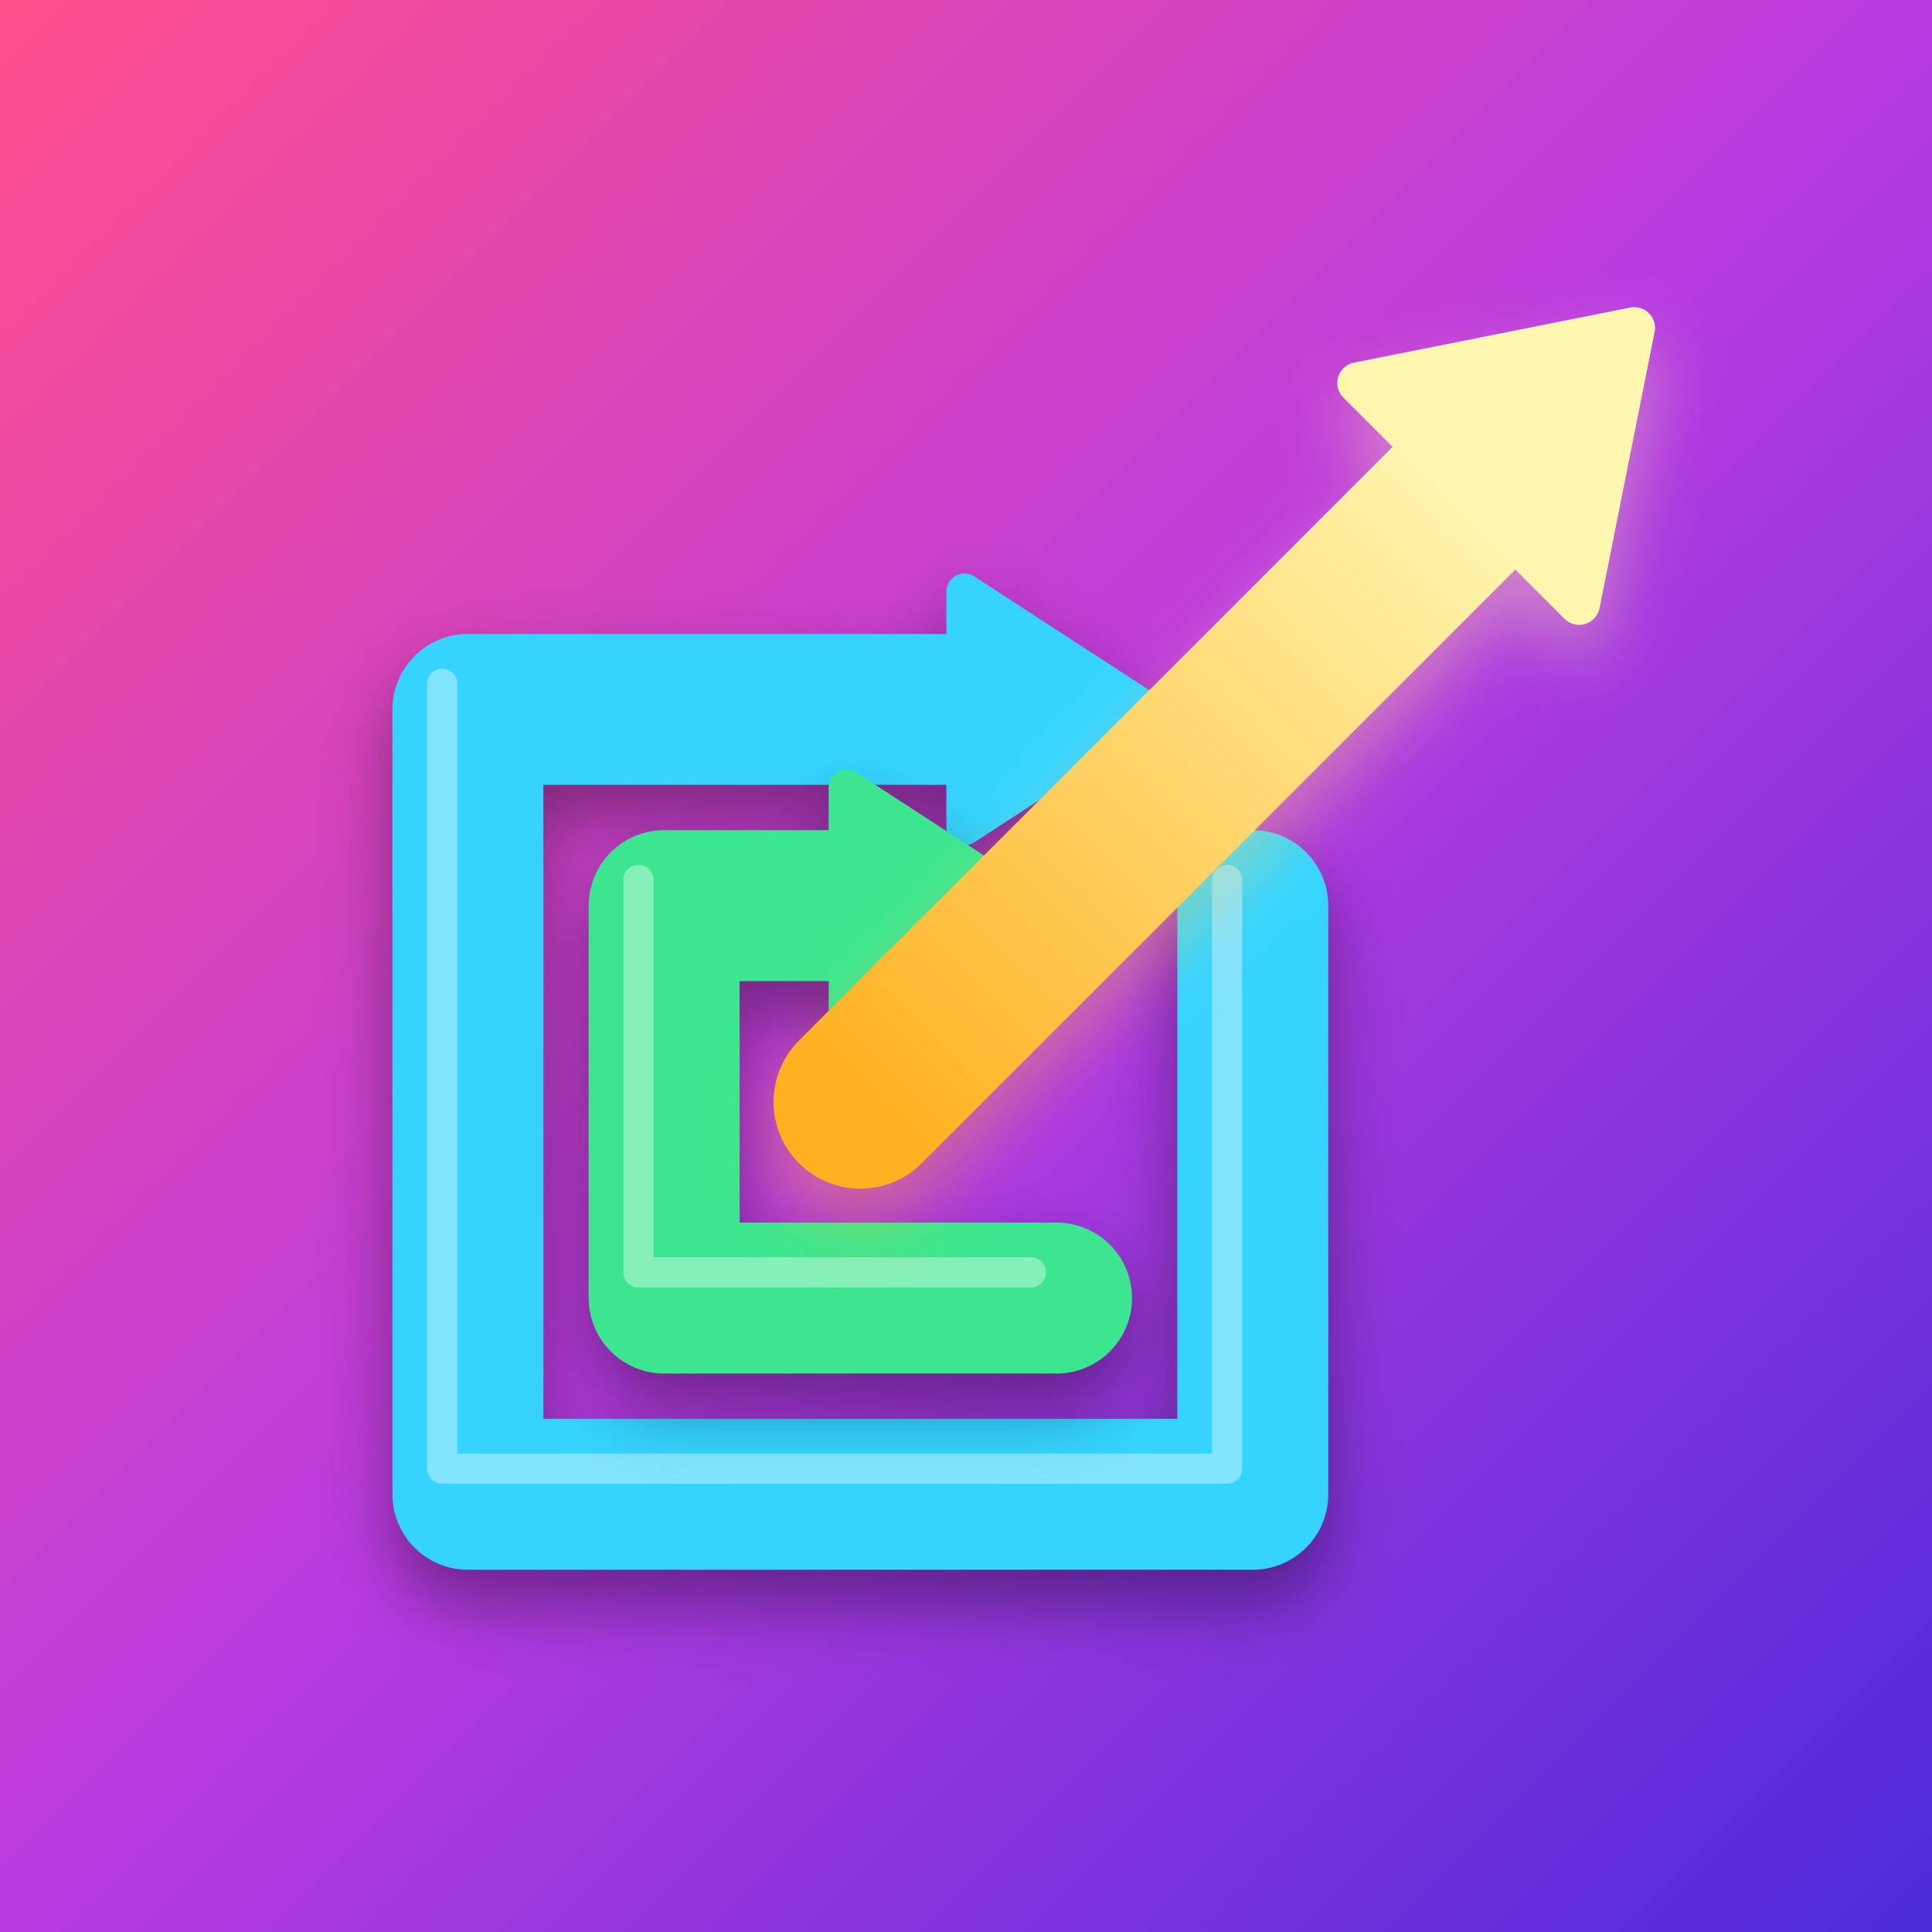
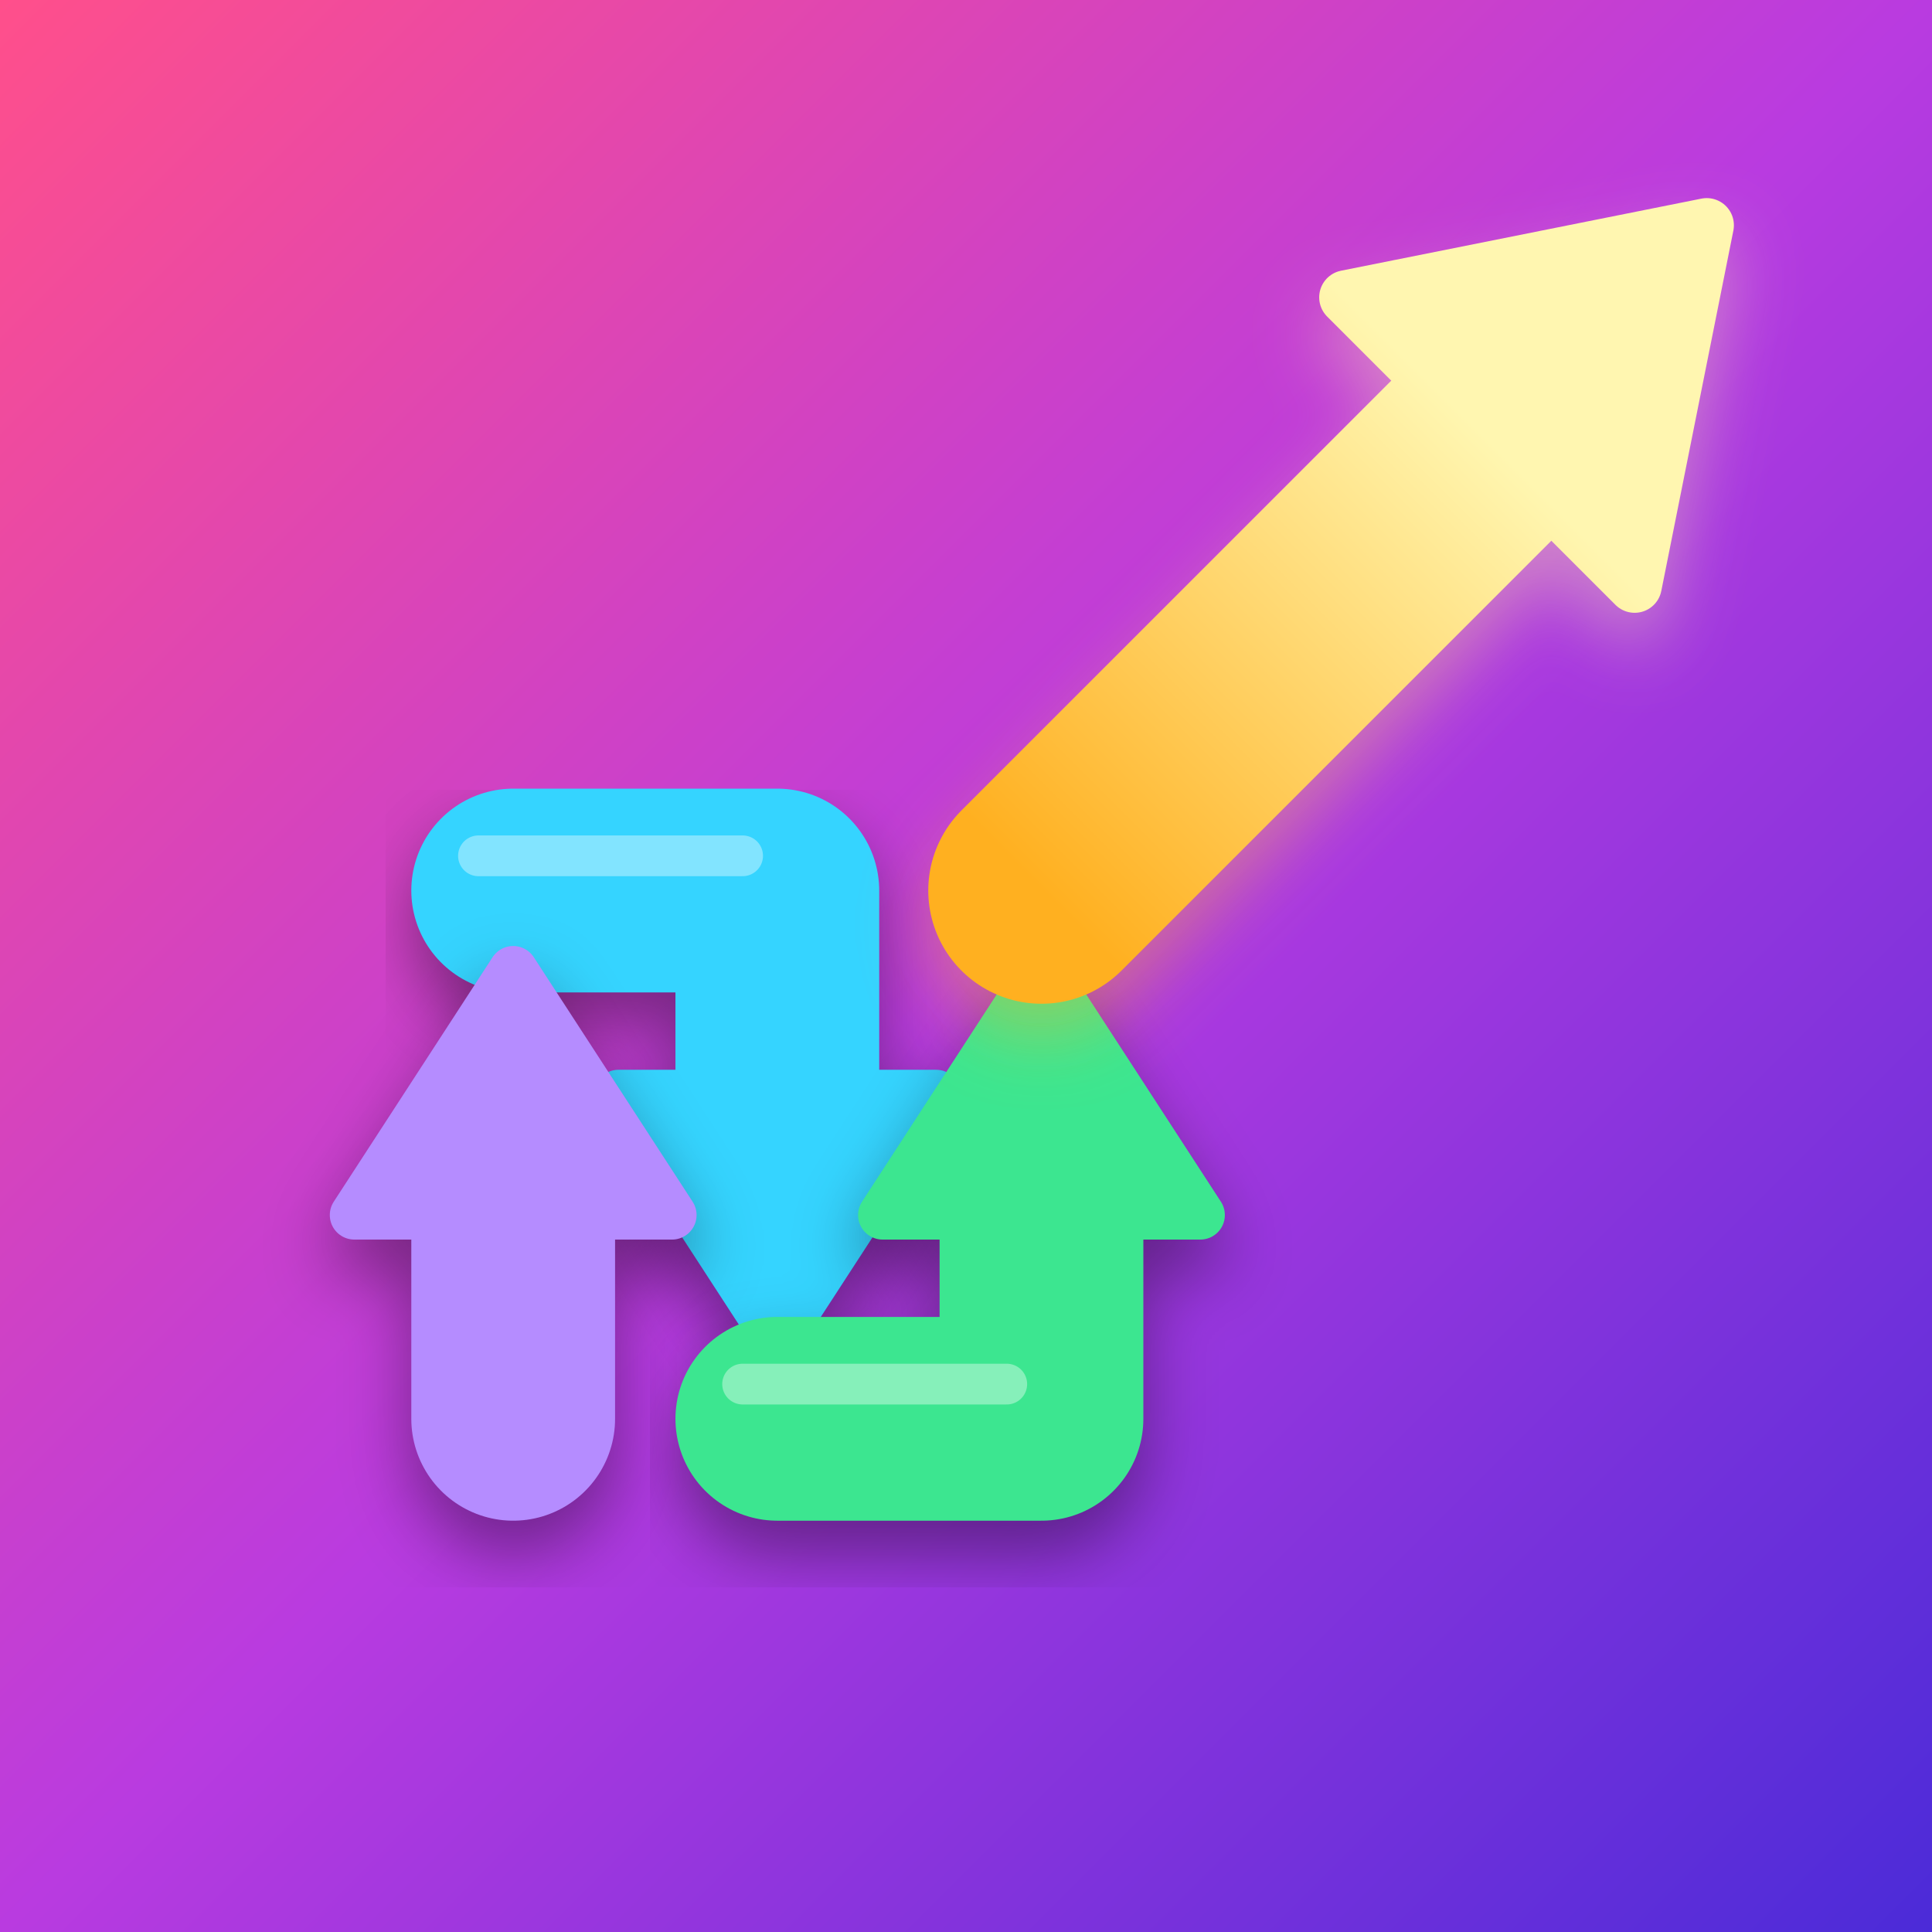
<svg xmlns="http://www.w3.org/2000/svg" viewBox="0 0 512 512" width="512" height="512">
  <defs>
    <linearGradient id="bg" gradientUnits="userSpaceOnUse" x1="0" y1="0" x2="512" y2="512">
      <stop offset="0" stop-color="#FF4F8B" />
      <stop offset="0.5" stop-color="#B93BE0" />
      <stop offset="1" stop-color="#4B2BD8" />
    </linearGradient>
    <filter id="b0" x="-30%" y="-30%" width="160%" height="160%">
      <feGaussianBlur stdDeviation="9" />
    </filter>
    <filter id="b3" x="-30%" y="-30%" width="160%" height="160%">
      <feGaussianBlur stdDeviation="9" />
    </filter>
-     <linearGradient id="g6" gradientUnits="userSpaceOnUse" x1="228" y1="292" x2="389.2" y2="130.8">
+     <filter id="b6" x="-30%" y="-30%" width="160%" height="160%">
+       <feGaussianBlur stdDeviation="9" />
+     </filter>
+     <linearGradient id="g9" gradientUnits="userSpaceOnUse" x1="276" y1="236" x2="395.0" y2="117.0">
      <stop offset="0" stop-color="#FFB020" />
      <stop offset="1" stop-color="#FFF6B0" />
    </linearGradient>
-     <filter id="b6" x="-30%" y="-30%" width="160%" height="160%">
+     <filter id="b9" x="-30%" y="-30%" width="160%" height="160%">
      <feGaussianBlur stdDeviation="9" />
    </filter>
-     <linearGradient id="g7" gradientUnits="userSpaceOnUse" x1="228" y1="292" x2="389.2" y2="130.8">
+     <linearGradient id="g10" gradientUnits="userSpaceOnUse" x1="276" y1="236" x2="395.0" y2="117.0">
      <stop offset="0" stop-color="#FFB020" />
      <stop offset="1" stop-color="#FFF6B0" />
    </linearGradient>
  </defs>
  <rect width="512" height="512" fill="url(#bg)" />
  <g filter="url(#b0)" opacity="0.38">
-     <polyline points="332.0,249.0 332.0,405.0 124.0,405.0 124.0,197.0 255.6,197.0" fill="none" stroke="#000000" stroke-width="40" stroke-linecap="round" stroke-linejoin="round" />
-     <polygon points="255.6,228.2 255.6,165.8 303.6,197.0" fill="#000000" stroke="#000000" stroke-width="9.6" stroke-linejoin="round" />
+     <polyline points="136.0,245.0 206.0,245.0 206.0,299.0" fill="none" stroke="#000000" stroke-width="54" stroke-linecap="round" stroke-linejoin="round" />
+     <polygon points="163.9,299.0 248.1,299.0 206.0,363.8" fill="#000000" stroke="#000000" stroke-width="13.0" stroke-linejoin="round" />
  </g>
  <g>
-     <polyline points="332.0,240.0 332.0,396.0 124.0,396.0 124.0,188.0 255.6,188.0" fill="none" stroke="#35D4FF" stroke-width="40" stroke-linecap="round" stroke-linejoin="round" />
-     <polygon points="255.6,219.2 255.6,156.8 303.6,188.0" fill="#35D4FF" stroke="#35D4FF" stroke-width="9.6" stroke-linejoin="round" />
+     <polyline points="136.0,236.0 206.0,236.0 206.0,290.0" fill="none" stroke="#35D4FF" stroke-width="54" stroke-linecap="round" stroke-linejoin="round" />
+     <polygon points="163.9,290.0 248.1,290.0 206.0,354.8" fill="#35D4FF" stroke="#35D4FF" stroke-width="13.0" stroke-linejoin="round" />
  </g>
  <g opacity="0.38">
-     <polyline points="325.2,233.2 325.2,389.2 117.2,389.2 117.2,181.2" fill="none" stroke="#FFFFFF" stroke-width="8.0" stroke-linecap="round" stroke-linejoin="round" />
+     <polyline points="126.8,226.8 196.8,226.8" fill="none" stroke="#FFFFFF" stroke-width="10.8" stroke-linecap="round" stroke-linejoin="round" />
  </g>
  <g filter="url(#b3)" opacity="0.38">
-     <polyline points="280.0,353.0 176.0,353.0 176.0,249.0 224.4,249.0" fill="none" stroke="#000000" stroke-width="40" stroke-linecap="round" stroke-linejoin="round" />
-     <polygon points="224.4,280.2 224.4,217.8 272.4,249.0" fill="#000000" stroke="#000000" stroke-width="9.6" stroke-linejoin="round" />
+     <polyline points="136.0,385.0 136.0,331.0" fill="none" stroke="#000000" stroke-width="54" stroke-linecap="round" stroke-linejoin="round" />
+     <polygon points="178.1,331.0 93.9,331.0 136.0,266.2" fill="#000000" stroke="#000000" stroke-width="13.0" stroke-linejoin="round" />
  </g>
  <g>
-     <polyline points="280.0,344.0 176.0,344.0 176.0,240.0 224.4,240.0" fill="none" stroke="#3CE690" stroke-width="40" stroke-linecap="round" stroke-linejoin="round" />
-     <polygon points="224.4,271.2 224.4,208.8 272.4,240.0" fill="#3CE690" stroke="#3CE690" stroke-width="9.6" stroke-linejoin="round" />
+     <polyline points="136.0,376.0 136.0,322.0" fill="none" stroke="#B58CFF" stroke-width="54" stroke-linecap="round" stroke-linejoin="round" />
+     <polygon points="178.1,322.0 93.9,322.0 136.0,257.2" fill="#B58CFF" stroke="#B58CFF" stroke-width="13.0" stroke-linejoin="round" />
  </g>
  <g opacity="0.38">
-     <polyline points="273.2,337.2 169.2,337.2 169.2,233.2" fill="none" stroke="#FFFFFF" stroke-width="8.0" stroke-linecap="round" stroke-linejoin="round" />
+     <polyline points="126.8,366.8" fill="none" stroke="#FFFFFF" stroke-width="10.8" stroke-linecap="round" stroke-linejoin="round" />
  </g>
  <g filter="url(#b6)" opacity="0.38">
-     <polyline points="228.0,301.0 389.2,139.8" fill="none" stroke="url(#g6)" stroke-width="46" stroke-linecap="round" stroke-linejoin="round" />
-     <polygon points="418.5,169.1 359.9,110.5 433.1,95.9" fill="url(#g6)" stroke="url(#g6)" stroke-width="11.0" stroke-linejoin="round" />
+     <polyline points="206.0,385.0 276.0,385.0 276.0,331.0" fill="none" stroke="#000000" stroke-width="54" stroke-linecap="round" stroke-linejoin="round" />
+     <polygon points="318.1,331.0 233.9,331.0 276.0,266.2" fill="#000000" stroke="#000000" stroke-width="13.0" stroke-linejoin="round" />
  </g>
  <g>
-     <polyline points="228.0,292.0 389.2,130.8" fill="none" stroke="url(#g7)" stroke-width="46" stroke-linecap="round" stroke-linejoin="round" />
-     <polygon points="418.5,160.1 359.9,101.5 433.1,86.9" fill="url(#g7)" stroke="url(#g7)" stroke-width="11.0" stroke-linejoin="round" />
+     <polyline points="206.0,376.0 276.0,376.0 276.0,322.0" fill="none" stroke="#3CE690" stroke-width="54" stroke-linecap="round" stroke-linejoin="round" />
+     <polygon points="318.1,322.0 233.9,322.0 276.0,257.2" fill="#3CE690" stroke="#3CE690" stroke-width="13.0" stroke-linejoin="round" />
  </g>
  <g opacity="0.38">
-     <polyline points="220.2,284.2" fill="none" stroke="#FFE0A0" stroke-width="9.2" stroke-linecap="round" stroke-linejoin="round" />
+     <polyline points="196.8,366.8 266.8,366.8" fill="none" stroke="#FFFFFF" stroke-width="10.8" stroke-linecap="round" stroke-linejoin="round" />
  </g>
-   <g opacity="0.0">
-     <polyline points="321.6,149.7 328.6,110.3" fill="none" stroke="#FFFFFF" stroke-width="9" stroke-linecap="round" stroke-linejoin="round" />
+   <g filter="url(#b9)" opacity="0.38">
+     <polyline points="276.0,245.0 395.0,126.0" fill="none" stroke="url(#g9)" stroke-width="60" stroke-linecap="round" stroke-linejoin="round" />
+     <polygon points="433.2,164.2 356.8,87.8 452.3,68.7" fill="url(#g9)" stroke="url(#g9)" stroke-width="14.4" stroke-linejoin="round" />
  </g>
-   <g opacity="0.0">
-     <polyline points="353.6,166.4 381.9,138.1" fill="none" stroke="#FFFFFF" stroke-width="9" stroke-linecap="round" stroke-linejoin="round" />
+   <g>
+     <polyline points="276.0,236.0 395.0,117.0" fill="none" stroke="url(#g10)" stroke-width="60" stroke-linecap="round" stroke-linejoin="round" />
+     <polygon points="433.2,155.2 356.8,78.8 452.3,59.7" fill="url(#g10)" stroke="url(#g10)" stroke-width="14.4" stroke-linejoin="round" />
  </g>
-   <g opacity="0.0">
-     <polyline points="370.3,198.4 409.7,191.4" fill="none" stroke="#FFFFFF" stroke-width="9" stroke-linecap="round" stroke-linejoin="round" />
+   <g opacity="0.38">
+     <polyline points="265.8,225.8" fill="none" stroke="#FFE0A0" stroke-width="12.0" stroke-linecap="round" stroke-linejoin="round" />
  </g>
</svg>
